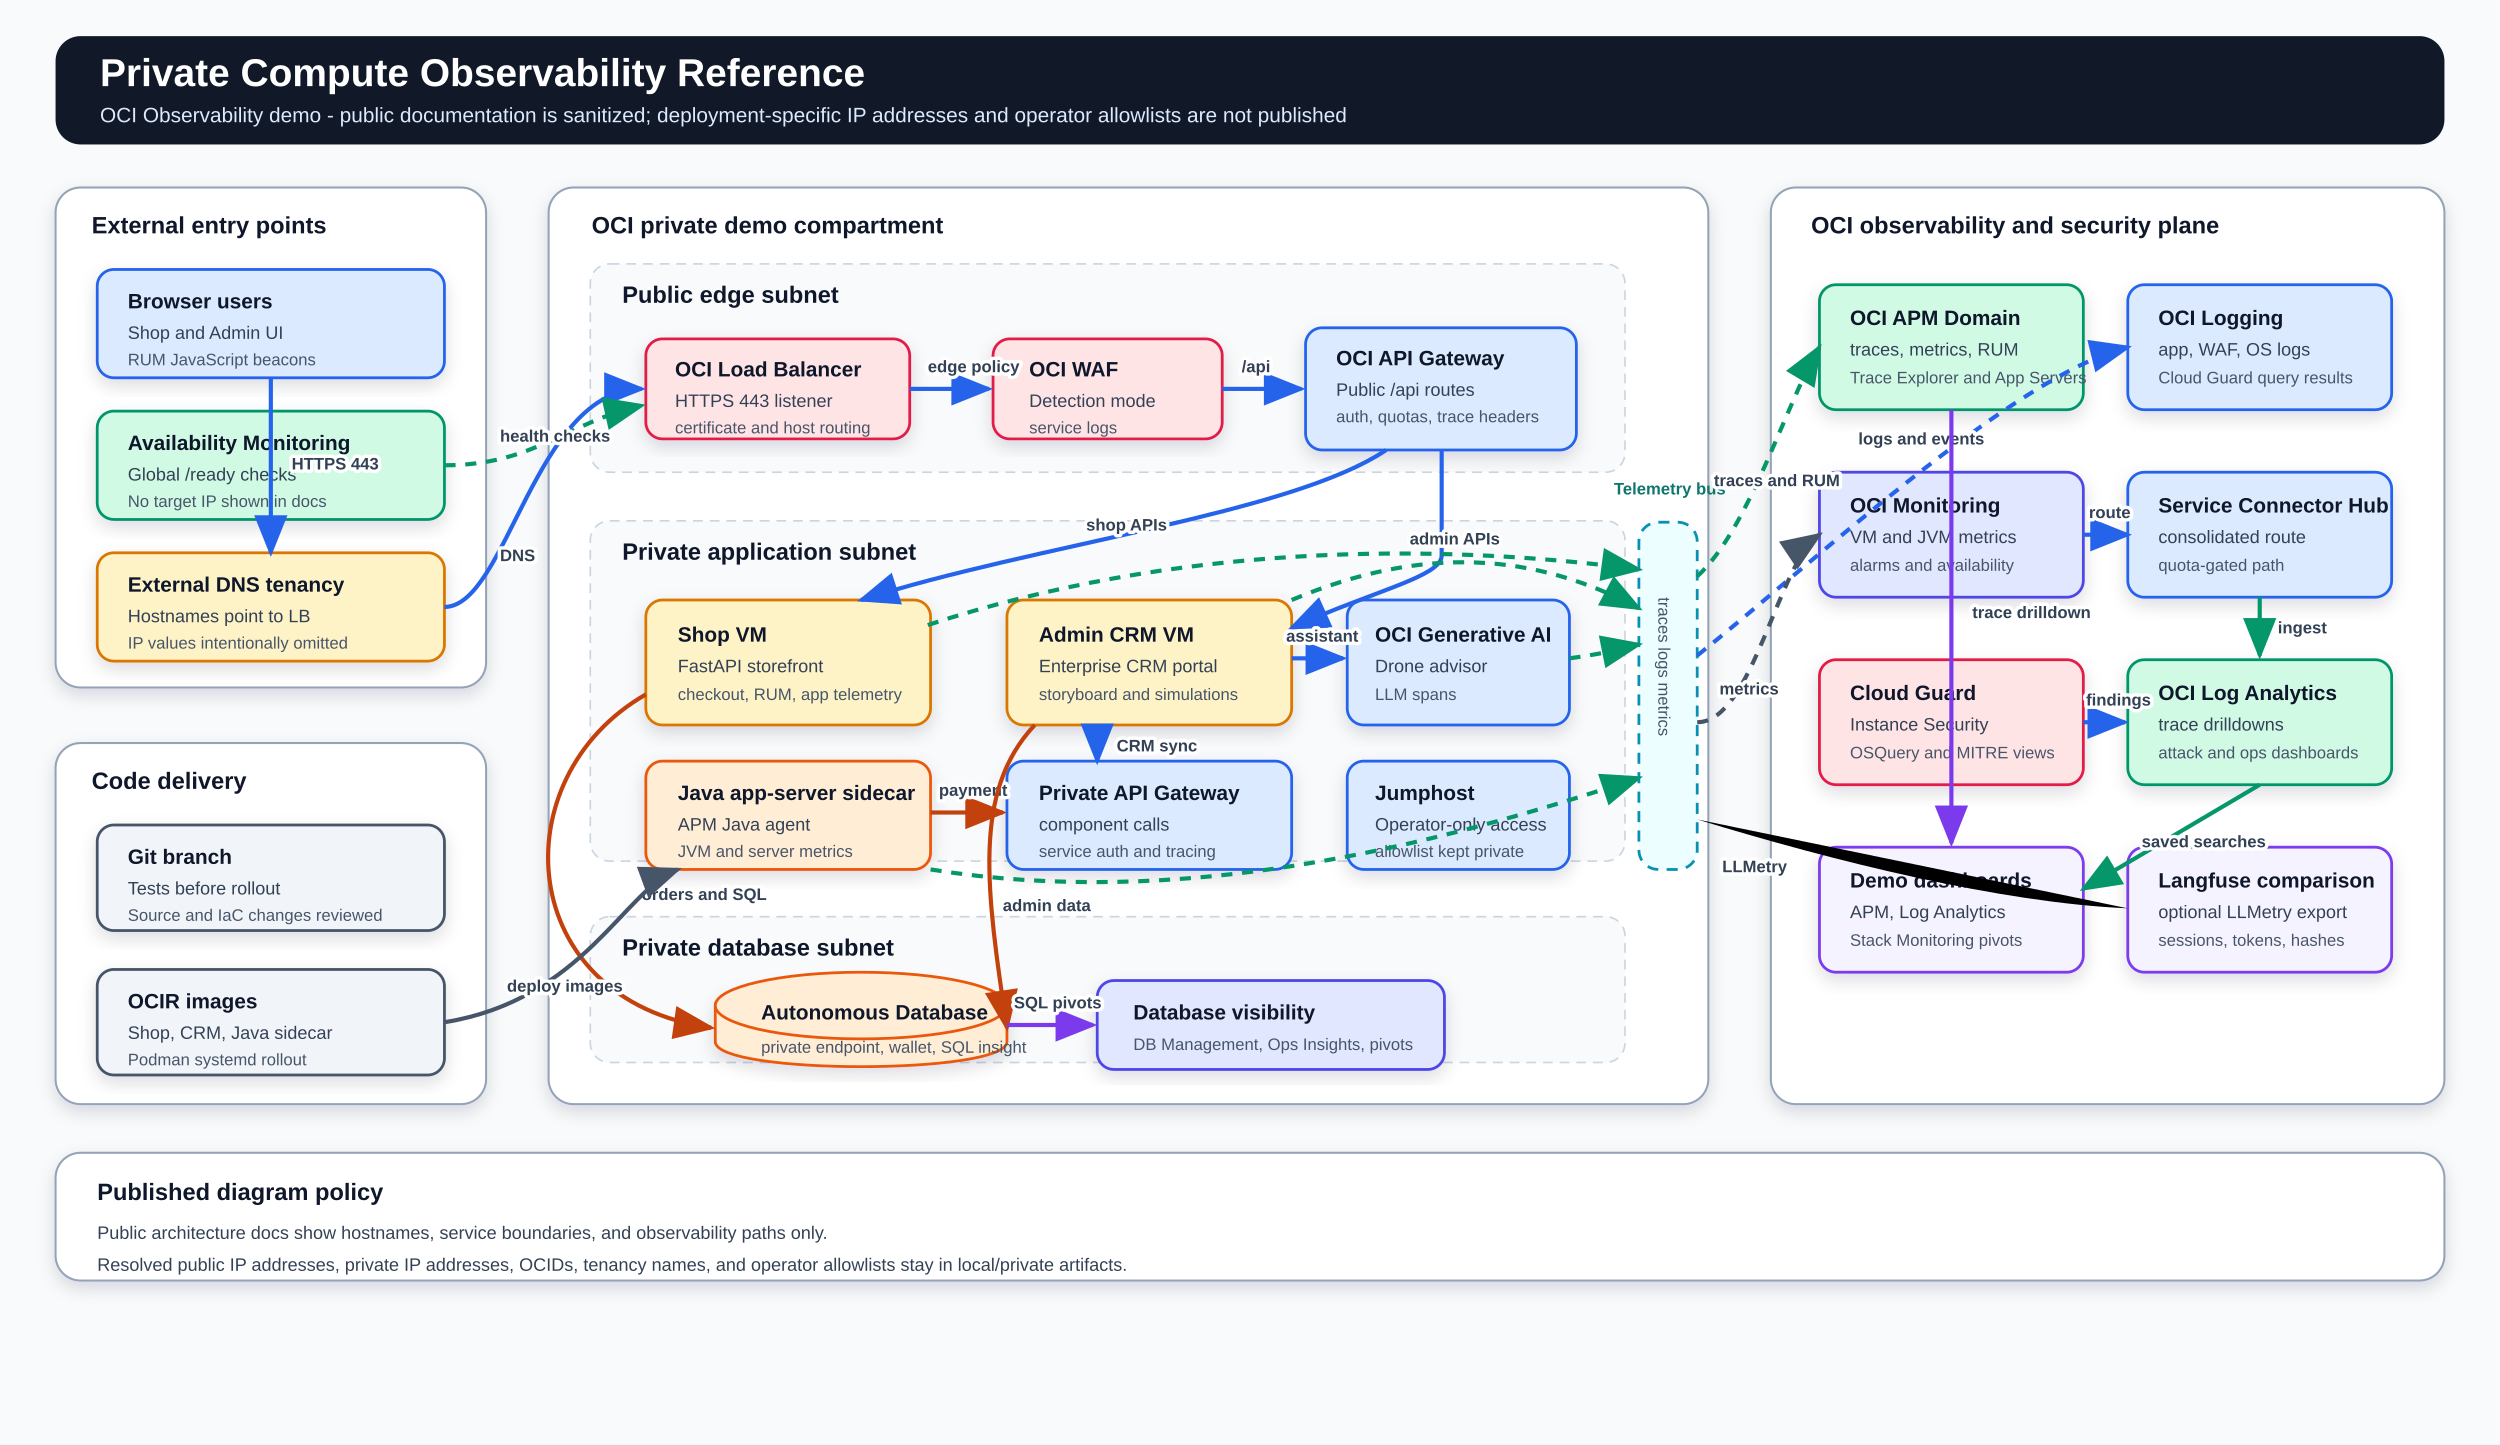
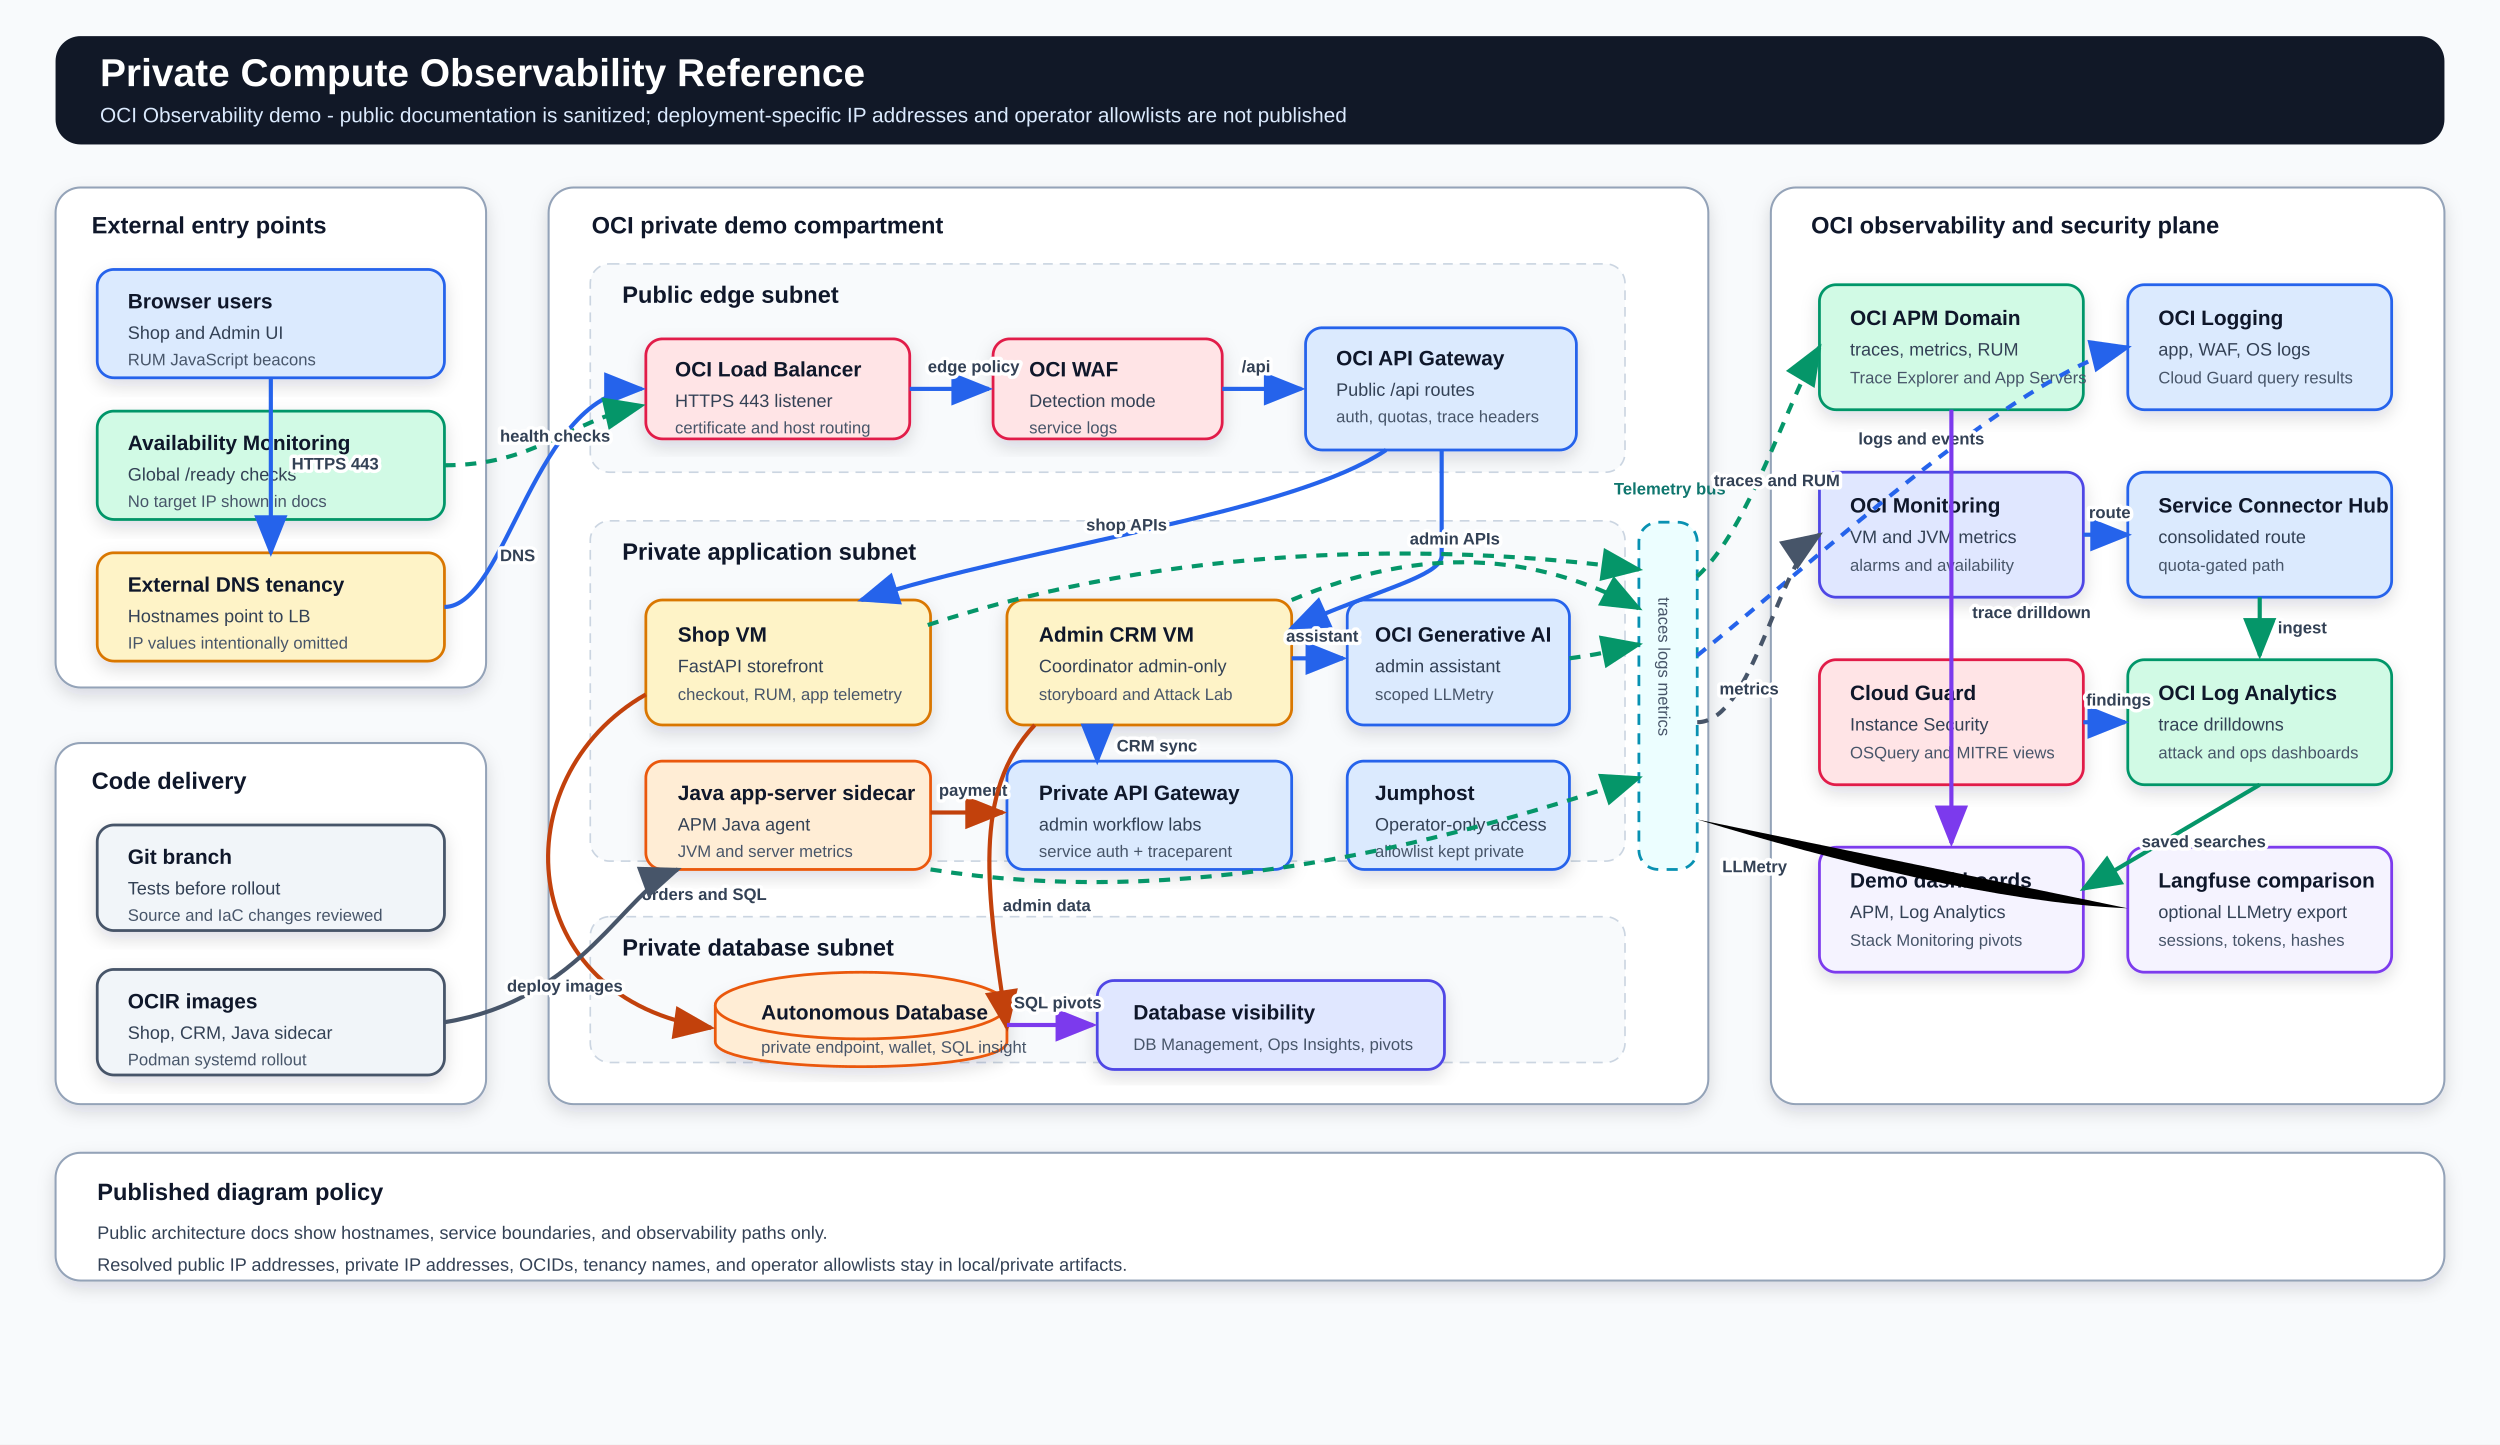
<svg xmlns="http://www.w3.org/2000/svg" width="1800" height="1040" viewBox="0 0 1800 1040" role="img" aria-labelledby="title desc">
  <defs>
    <marker id="arrow-blue" markerWidth="10" markerHeight="8" refX="9" refY="4" orient="auto" markerUnits="strokeWidth">
      <path d="M0,0 L10,4 L0,8 Z" fill="#2563eb" />
    </marker>
    <marker id="arrow-green" markerWidth="10" markerHeight="8" refX="9" refY="4" orient="auto" markerUnits="strokeWidth">
      <path d="M0,0 L10,4 L0,8 Z" fill="#059669" />
    </marker>
    <marker id="arrow-orange" markerWidth="10" markerHeight="8" refX="9" refY="4" orient="auto" markerUnits="strokeWidth">
      <path d="M0,0 L10,4 L0,8 Z" fill="#c2410c" />
    </marker>
    <marker id="arrow-slate" markerWidth="10" markerHeight="8" refX="9" refY="4" orient="auto" markerUnits="strokeWidth">
      <path d="M0,0 L10,4 L0,8 Z" fill="#475569" />
    </marker>
    <marker id="arrow-purple" markerWidth="10" markerHeight="8" refX="9" refY="4" orient="auto" markerUnits="strokeWidth">
      <path d="M0,0 L10,4 L0,8 Z" fill="#7c3aed" />
    </marker>
    <filter id="softShadow" x="-18%" y="-18%" width="136%" height="136%">
      <feDropShadow dx="0" dy="5" stdDeviation="6" flood-color="#0f172a" flood-opacity="0.14" />
    </filter>
    <style>
      .page { fill: #f8fafc; }
      .titlebar { fill: #111827; }
      .title { font: 700 28px Arial, sans-serif; fill: #ffffff; }
      .subtitle { font: 400 15px Arial, sans-serif; fill: #dbeafe; }
      .panel { fill: #ffffff; stroke: #94a3b8; stroke-width: 1.5; rx: 18; filter: url(#softShadow); }
      .subpanel { fill: #f8fafc; stroke: #cbd5e1; stroke-width: 1.2; stroke-dasharray: 7 5; rx: 14; }
      .section { font: 700 17px Arial, sans-serif; fill: #0f172a; }
      .node-title { font: 700 15px Arial, sans-serif; fill: #0f172a; }
      .node { font: 400 13px Arial, sans-serif; fill: #334155; }
      .small { font: 400 12px Arial, sans-serif; fill: #475569; }
      .note { font: 700 12px Arial, sans-serif; fill: #0f766e; }
      .edge { font: 700 12px Arial, sans-serif; fill: #334155; paint-order: stroke; stroke: #ffffff; stroke-width: 5px; stroke-linejoin: round; }
      .node-box { stroke-width: 2; rx: 12; filter: url(#softShadow); }
      .blue { fill: #dbeafe; stroke: #2563eb; }
      .green { fill: #d1fae5; stroke: #059669; }
      .yellow { fill: #fef3c7; stroke: #d97706; }
      .orange { fill: #ffedd5; stroke: #ea580c; }
      .rose { fill: #ffe4e6; stroke: #e11d48; }
      .indigo { fill: #e0e7ff; stroke: #4f46e5; }
      .purple { fill: #f5f3ff; stroke: #7c3aed; }
      .slate { fill: #f1f5f9; stroke: #475569; }
      .line-blue { stroke: #2563eb; stroke-width: 3; fill: none; marker-end: url(#arrow-blue); }
      .line-green { stroke: #059669; stroke-width: 3; fill: none; marker-end: url(#arrow-green); }
      .line-orange { stroke: #c2410c; stroke-width: 3; fill: none; marker-end: url(#arrow-orange); }
      .line-slate { stroke: #475569; stroke-width: 3; fill: none; marker-end: url(#arrow-slate); }
      .line-purple { stroke: #7c3aed; stroke-width: 3; fill: none; marker-end: url(#arrow-purple); }
      .dash-blue { stroke: #2563eb; stroke-width: 3; fill: none; stroke-dasharray: 8 7; marker-end: url(#arrow-blue); }
      .dash-green { stroke: #059669; stroke-width: 3; fill: none; stroke-dasharray: 8 7; marker-end: url(#arrow-green); }
      .dash-slate { stroke: #475569; stroke-width: 3; fill: none; stroke-dasharray: 8 7; marker-end: url(#arrow-slate); }
      .bus { fill: #ecfeff; stroke: #0891b2; stroke-width: 2; rx: 14; stroke-dasharray: 8 6; }
    </style>
  </defs>
  <rect class="page" x="0" y="0" width="1800" height="1040" />
  <rect class="titlebar" x="40" y="26" width="1720" height="78" rx="18" />
  <text x="72" y="62" class="title">Private Compute Observability Reference</text>
  <text x="72" y="88" class="subtitle">OCI Observability demo - public documentation is sanitized; deployment-specific IP addresses and operator allowlists are not published</text>
  <rect x="40" y="135" width="310" height="360" class="panel" />
  <text x="66" y="168" class="section">External entry points</text>
  <rect x="70" y="194" width="250" height="78" class="node-box blue" />
  <text x="92" y="222" class="node-title">Browser users</text>
  <text x="92" y="244" class="node">Shop and Admin UI</text>
  <text x="92" y="263" class="small">RUM JavaScript beacons</text>
  <rect x="70" y="296" width="250" height="78" class="node-box green" />
  <text x="92" y="324" class="node-title">Availability Monitoring</text>
  <text x="92" y="346" class="node">Global /ready checks</text>
  <text x="92" y="365" class="small">No target IP shown in docs</text>
  <rect x="70" y="398" width="250" height="78" class="node-box yellow" />
  <text x="92" y="426" class="node-title">External DNS tenancy</text>
  <text x="92" y="448" class="node">Hostnames point to LB</text>
  <text x="92" y="467" class="small">IP values intentionally omitted</text>
  <rect x="40" y="535" width="310" height="260" class="panel" />
  <text x="66" y="568" class="section">Code delivery</text>
  <rect x="70" y="594" width="250" height="76" class="node-box slate" />
  <text x="92" y="622" class="node-title">Git branch</text>
  <text x="92" y="644" class="node">Tests before rollout</text>
  <text x="92" y="663" class="small">Source and IaC changes reviewed</text>
  <rect x="70" y="698" width="250" height="76" class="node-box slate" />
  <text x="92" y="726" class="node-title">OCIR images</text>
  <text x="92" y="748" class="node">Shop, CRM, Java sidecar</text>
  <text x="92" y="767" class="small">Podman systemd rollout</text>
  <rect x="395" y="135" width="835" height="660" class="panel" />
  <text x="426" y="168" class="section">OCI private demo compartment</text>
  <rect x="425" y="190" width="745" height="150" class="subpanel" />
  <text x="448" y="218" class="section">Public edge subnet</text>
  <rect x="465" y="244" width="190" height="72" class="node-box rose" />
  <text x="486" y="271" class="node-title">OCI Load Balancer</text>
  <text x="486" y="293" class="node">HTTPS 443 listener</text>
  <text x="486" y="312" class="small">certificate and host routing</text>
  <rect x="715" y="244" width="165" height="72" class="node-box rose" />
  <text x="741" y="271" class="node-title">OCI WAF</text>
  <text x="741" y="293" class="node">Detection mode</text>
  <text x="741" y="312" class="small">service logs</text>
  <rect x="940" y="236" width="195" height="88" class="node-box blue" />
  <text x="962" y="263" class="node-title">OCI API Gateway</text>
  <text x="962" y="285" class="node">Public /api routes</text>
  <text x="962" y="304" class="small">auth, quotas, trace headers</text>
  <rect x="425" y="375" width="745" height="245" class="subpanel" />
  <text x="448" y="403" class="section">Private application subnet</text>
  <rect x="465" y="432" width="205" height="90" class="node-box yellow" />
  <text x="488" y="462" class="node-title">Shop VM</text>
  <text x="488" y="484" class="node">FastAPI storefront</text>
  <text x="488" y="504" class="small">checkout, RUM, app telemetry</text>
  <rect x="465" y="548" width="205" height="78" class="node-box orange" />
  <text x="488" y="576" class="node-title">Java app-server sidecar</text>
  <text x="488" y="598" class="node">APM Java agent</text>
  <text x="488" y="617" class="small">JVM and server metrics</text>
  <rect x="725" y="432" width="205" height="90" class="node-box yellow" />
  <text x="748" y="462" class="node-title">Admin CRM VM</text>
-   <text x="748" y="484" class="node">Enterprise CRM portal</text>
-   <text x="748" y="504" class="small">storyboard and simulations</text>
+   <text x="748" y="484" class="node">Coordinator admin-only</text>
+   <text x="748" y="504" class="small">storyboard and Attack Lab</text>
  <rect x="725" y="548" width="205" height="78" class="node-box blue" />
  <text x="748" y="576" class="node-title">Private API Gateway</text>
-   <text x="748" y="598" class="node">component calls</text>
-   <text x="748" y="617" class="small">service auth and tracing</text>
+   <text x="748" y="598" class="node">admin workflow labs</text>
+   <text x="748" y="617" class="small">service auth + traceparent</text>
  <rect x="970" y="432" width="160" height="90" class="node-box blue" />
  <text x="990" y="462" class="node-title">OCI Generative AI</text>
-   <text x="990" y="484" class="node">Drone advisor</text>
-   <text x="990" y="504" class="small">LLM spans</text>
+   <text x="990" y="484" class="node">admin assistant</text>
+   <text x="990" y="504" class="small">scoped LLMetry</text>
  <rect x="970" y="548" width="160" height="78" class="node-box blue" />
  <text x="990" y="576" class="node-title">Jumphost</text>
  <text x="990" y="598" class="node">Operator-only access</text>
  <text x="990" y="617" class="small">allowlist kept private</text>
  <rect x="425" y="660" width="745" height="105" class="subpanel" />
  <text x="448" y="688" class="section">Private database subnet</text>
  <path d="M515 724 C515 700 725 700 725 724 L725 750 C725 774 515 774 515 750 Z" class="node-box orange" />
  <ellipse cx="620" cy="724" rx="105" ry="24" fill="#ffedd5" stroke="#ea580c" stroke-width="2" />
  <text x="548" y="734" class="node-title">Autonomous Database</text>
  <text x="548" y="758" class="small">private endpoint, wallet, SQL insight</text>
  <rect x="790" y="706" width="250" height="64" class="node-box indigo" />
  <text x="816" y="734" class="node-title">Database visibility</text>
  <text x="816" y="756" class="small">DB Management, Ops Insights, pivots</text>
  <rect x="1180" y="376" width="42" height="250" class="bus" />
  <text x="1162" y="356" class="note">Telemetry bus</text>
  <text x="1194" y="430" class="small" transform="rotate(90 1194 430)">traces logs metrics</text>
  <rect x="1275" y="135" width="485" height="660" class="panel" />
  <text x="1304" y="168" class="section">OCI observability and security plane</text>
  <rect x="1310" y="205" width="190" height="90" class="node-box green" />
  <text x="1332" y="234" class="node-title">OCI APM Domain</text>
  <text x="1332" y="256" class="node">traces, metrics, RUM</text>
  <text x="1332" y="276" class="small">Trace Explorer and App Servers</text>
  <rect x="1532" y="205" width="190" height="90" class="node-box blue" />
  <text x="1554" y="234" class="node-title">OCI Logging</text>
  <text x="1554" y="256" class="node">app, WAF, OS logs</text>
  <text x="1554" y="276" class="small">Cloud Guard query results</text>
  <rect x="1310" y="340" width="190" height="90" class="node-box indigo" />
  <text x="1332" y="369" class="node-title">OCI Monitoring</text>
  <text x="1332" y="391" class="node">VM and JVM metrics</text>
  <text x="1332" y="411" class="small">alarms and availability</text>
  <rect x="1532" y="340" width="190" height="90" class="node-box blue" />
  <text x="1554" y="369" class="node-title">Service Connector Hub</text>
  <text x="1554" y="391" class="node">consolidated route</text>
  <text x="1554" y="411" class="small">quota-gated path</text>
  <rect x="1310" y="475" width="190" height="90" class="node-box rose" />
  <text x="1332" y="504" class="node-title">Cloud Guard</text>
  <text x="1332" y="526" class="node">Instance Security</text>
  <text x="1332" y="546" class="small">OSQuery and MITRE views</text>
  <rect x="1532" y="475" width="190" height="90" class="node-box green" />
  <text x="1554" y="504" class="node-title">OCI Log Analytics</text>
  <text x="1554" y="526" class="node">trace drilldowns</text>
  <text x="1554" y="546" class="small">attack and ops dashboards</text>
  <rect x="1310" y="610" width="190" height="90" class="node-box purple" />
  <text x="1332" y="639" class="node-title">Demo dashboards</text>
  <text x="1332" y="661" class="node">APM, Log Analytics</text>
  <text x="1332" y="681" class="small">Stack Monitoring pivots</text>
  <rect x="1532" y="610" width="190" height="90" class="node-box purple" />
  <text x="1554" y="639" class="node-title">Langfuse comparison</text>
  <text x="1554" y="661" class="node">optional LLMetry export</text>
  <text x="1554" y="681" class="small">sessions, tokens, hashes</text>
  <path d="M195 272 L195 398" class="line-blue" />
  <text x="210" y="338" class="edge">HTTPS 443</text>
  <path d="M320 437 C365 437 385 280 462 280" class="line-blue" />
  <text x="360" y="404" class="edge">DNS</text>
  <path d="M320 335 C385 335 408 304 462 292" class="dash-green" />
  <text x="360" y="318" class="edge">health checks</text>
  <path d="M655 280 L712 280" class="line-blue" />
  <text x="668" y="268" class="edge">edge policy</text>
  <path d="M880 280 L937 280" class="line-blue" />
  <text x="894" y="268" class="edge">/api</text>
  <path d="M1038 324 L1038 400 C1038 415 990 425 930 452" class="line-blue" />
  <text x="1015" y="392" class="edge">admin APIs</text>
  <path d="M998 324 C930 370 745 392 620 432" class="line-blue" />
  <text x="782" y="382" class="edge">shop APIs</text>
  <path d="M790 522 L790 548" class="line-blue" />
  <text x="804" y="541" class="edge">CRM sync</text>
  <path d="M670 585 L722 585" class="line-orange" />
  <text x="676" y="573" class="edge">payment</text>
  <path d="M465 500 C360 560 370 720 512 740" class="line-orange" />
  <text x="462" y="648" class="edge">orders and SQL</text>
  <path d="M745 522 C700 570 710 640 725 740" class="line-orange" />
  <text x="722" y="656" class="edge">admin data</text>
  <path d="M930 474 L967 474" class="line-blue" />
  <text x="926" y="462" class="edge">assistant</text>
  <path d="M320 736 C420 720 450 640 488 626" class="line-slate" />
  <text x="365" y="714" class="edge">deploy images</text>
  <path d="M725 738 L787 738" class="line-purple" />
  <text x="730" y="726" class="edge">SQL pivots</text>
  <path d="M668 450 C845 392 1030 390 1180 410" class="dash-green" />
  <path d="M930 432 C1025 392 1105 398 1180 438" class="dash-green" />
  <path d="M670 626 C850 655 1030 610 1180 560" class="dash-green" />
  <path d="M1130 474 C1160 470 1170 466 1180 464" class="dash-green" />
  <path d="M1222 415 C1260 380 1285 292 1310 250" class="dash-green" />
  <text x="1234" y="350" class="edge">traces and RUM</text>
  <path d="M1222 472 C1300 410 1450 270 1532 250" class="dash-blue" />
  <text x="1338" y="320" class="edge">logs and events</text>
  <path d="M1222 520 C1262 520 1280 405 1310 385" class="dash-slate" />
  <text x="1238" y="500" class="edge">metrics</text>
  <path d="M1500 385 L1532 385" class="line-blue" />
  <text x="1504" y="373" class="edge">route</text>
  <path d="M1627 430 L1627 472" class="line-green" />
  <text x="1640" y="456" class="edge">ingest</text>
  <path d="M1500 520 L1530 520" class="line-blue" />
  <text x="1502" y="508" class="edge">findings</text>
  <path d="M1405 295 L1405 607" class="line-purple" />
  <text x="1420" y="445" class="edge">trace drilldown</text>
  <path d="M1627 565 L1500 640" class="line-green" />
  <text x="1542" y="610" class="edge">saved searches</text>
  <path d="M1222 590 C1320 620 1440 650 1532 654" class="dash-purple" />
  <text x="1240" y="628" class="edge">LLMetry</text>
  <rect x="40" y="830" width="1720" height="92" class="panel" />
  <text x="70" y="864" class="section">Published diagram policy</text>
  <text x="70" y="892" class="node">Public architecture docs show hostnames, service boundaries, and observability paths only.</text>
  <text x="70" y="915" class="node">Resolved public IP addresses, private IP addresses, OCIDs, tenancy names, and operator allowlists stay in local/private artifacts.</text>
</svg>
